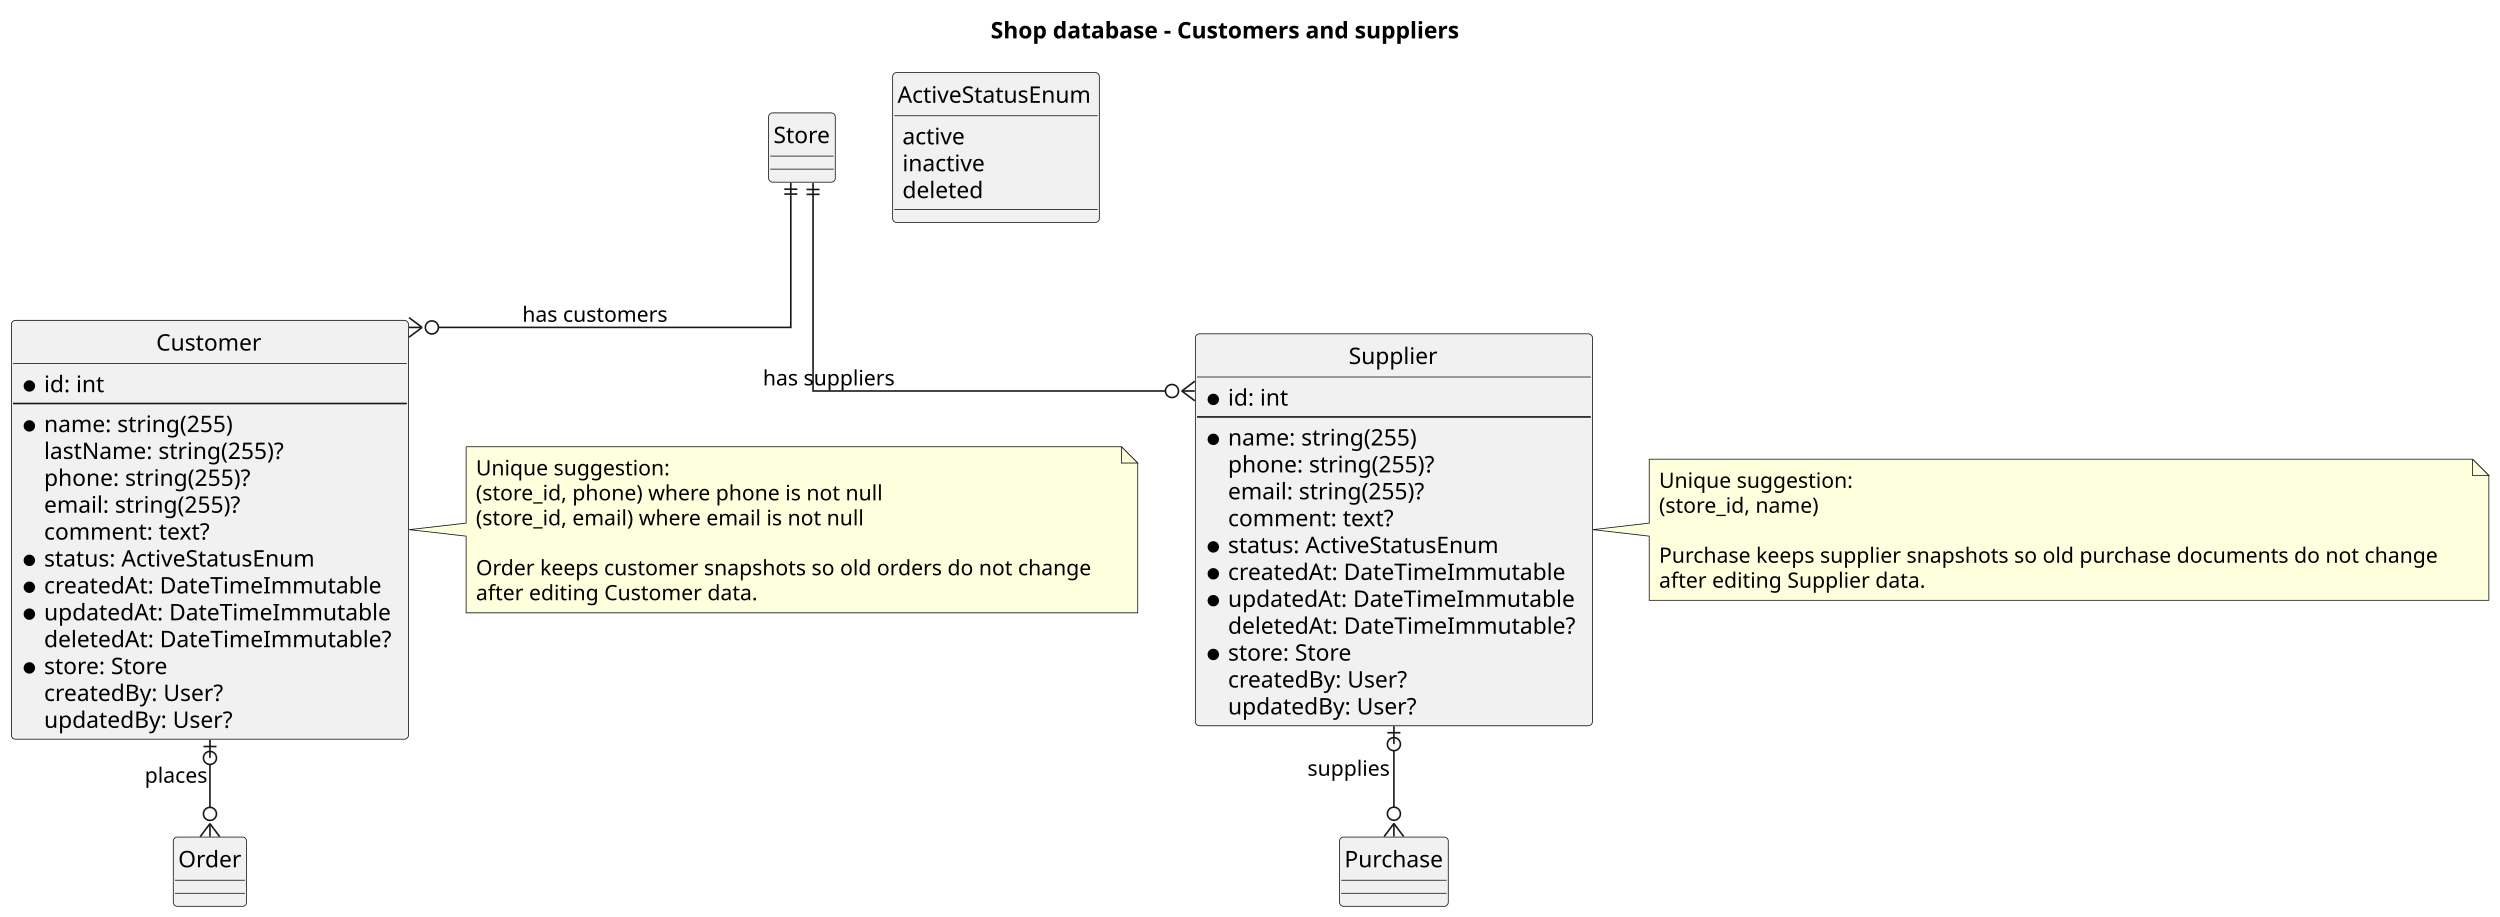
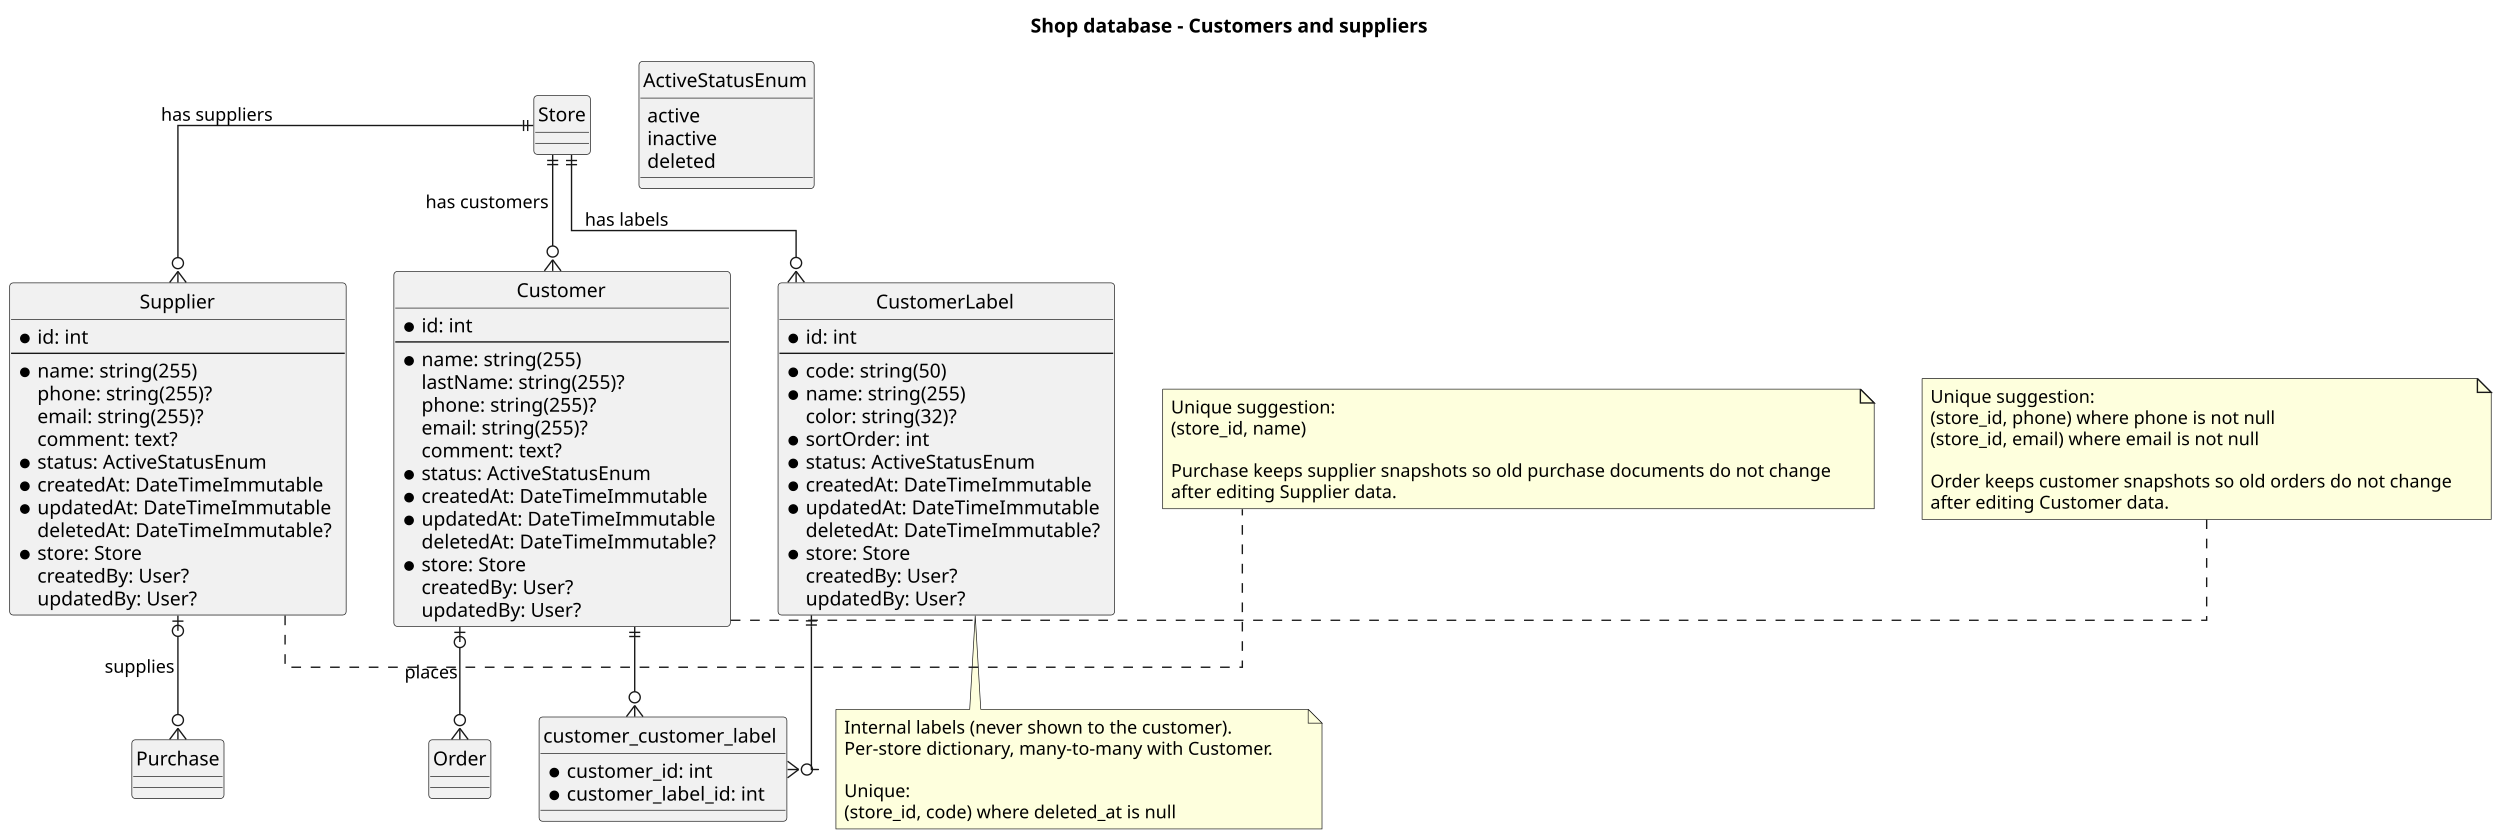
- <svg xmlns="http://www.w3.org/2000/svg" contentStyleType="text/css" data-diagram-type="CLASS" height="562px" preserveAspectRatio="none" style="width:1533px;height:562px;background:#FFFFFF;" version="1.1" viewBox="0 0 1533 562" width="1533px" zoomAndPan="magnify">
+ <svg xmlns="http://www.w3.org/2000/svg" contentStyleType="text/css" data-diagram-type="CLASS" height="606px" preserveAspectRatio="none" style="width:1809px;height:606px;background:#FFFFFF;" version="1.1" viewBox="0 0 1809 606" width="1809px" zoomAndPan="magnify">
  <defs />
  <g>
    <g class="title" data-source-line="2">
-       <text fill="#000000" font-family="sans-serif" font-size="14" font-weight="bold" lengthAdjust="spacing" textLength="304.172" x="607.496" y="23.535">Shop database - Customers and suppliers</text>
+       <text fill="#000000" font-family="sans-serif" font-size="14" font-weight="bold" lengthAdjust="spacing" textLength="304.172" x="745.739" y="23.535">Shop database - Customers and suppliers</text>
    </g>
    <g class="entity" data-qualified-name="ActiveStatusEnum" data-source-line="6" id="ent0002">
-       <rect fill="#F1F1F1" height="91.953" rx="2.5" ry="2.5" style="stroke:#181818;stroke-width:0.5;" width="126.764" x="547.36" y="44.488" />
-       <text fill="#000000" font-family="sans-serif" font-size="14" lengthAdjust="spacing" textLength="120.764" x="550.36" y="63.023">ActiveStatusEnum</text>
-       <line style="stroke:#181818;stroke-width:0.5;" x1="548.36" x2="673.124" y1="70.977" y2="70.977" />
-       <text fill="#000000" font-family="sans-serif" font-size="14" lengthAdjust="spacing" textLength="39.231" x="553.36" y="88.512">active</text>
-       <text fill="#000000" font-family="sans-serif" font-size="14" lengthAdjust="spacing" textLength="51.967" x="553.36" y="105">inactive</text>
-       <text fill="#000000" font-family="sans-serif" font-size="14" lengthAdjust="spacing" textLength="50.306" x="553.36" y="121.488">deleted</text>
-       <line style="stroke:#181818;stroke-width:0.5;" x1="548.36" x2="673.124" y1="128.441" y2="128.441" />
+       <rect fill="#F1F1F1" height="91.953" rx="2.5" ry="2.5" style="stroke:#181818;stroke-width:0.5;" width="126.764" x="462.36" y="44.488" />
+       <text fill="#000000" font-family="sans-serif" font-size="14" lengthAdjust="spacing" textLength="120.764" x="465.36" y="63.023">ActiveStatusEnum</text>
+       <line style="stroke:#181818;stroke-width:0.5;" x1="463.36" x2="588.124" y1="70.977" y2="70.977" />
+       <text fill="#000000" font-family="sans-serif" font-size="14" lengthAdjust="spacing" textLength="39.231" x="468.36" y="88.512">active</text>
+       <text fill="#000000" font-family="sans-serif" font-size="14" lengthAdjust="spacing" textLength="51.967" x="468.36" y="105">inactive</text>
+       <text fill="#000000" font-family="sans-serif" font-size="14" lengthAdjust="spacing" textLength="50.306" x="468.36" y="121.488">deleted</text>
+       <line style="stroke:#181818;stroke-width:0.5;" x1="463.36" x2="588.124" y1="128.441" y2="128.441" />
    </g>
    <g class="entity" data-qualified-name="Customer" data-source-line="12" id="ent0003">
-       <rect fill="#F1F1F1" height="256.836" rx="2.5" ry="2.5" style="stroke:#181818;stroke-width:0.5;" width="243.478" x="7" y="196.448" />
-       <text fill="#000000" font-family="sans-serif" font-size="14" lengthAdjust="spacing" textLength="65.946" x="95.766" y="214.983">Customer</text>
-       <line style="stroke:#181818;stroke-width:0.5;" x1="8" x2="249.478" y1="222.937" y2="222.937" />
-       <g data-visibility-modifier="IE_MANDATORY">
-         <ellipse cx="18" cy="236.681" fill="#000000" rx="3" ry="3" style="stroke:#000000;stroke-width:1;" />
-       </g>
-       <text fill="#000000" font-family="sans-serif" font-size="14" lengthAdjust="spacing" textLength="39.69" x="27" y="240.472">id: int</text>
-       <line style="stroke:#181818;stroke-width:1;" x1="8" x2="249.478" y1="247.425" y2="247.425" />
-       <g data-visibility-modifier="IE_MANDATORY">
-         <ellipse cx="18" cy="261.169" fill="#000000" rx="3" ry="3" style="stroke:#000000;stroke-width:1;" />
-       </g>
-       <text fill="#000000" font-family="sans-serif" font-size="14" lengthAdjust="spacing" textLength="121.379" x="27" y="264.96">name: string(255)</text>
-       <text fill="#000000" font-family="sans-serif" font-size="14" lengthAdjust="spacing" textLength="153.091" x="27" y="281.448">lastName: string(255)?</text>
-       <text fill="#000000" font-family="sans-serif" font-size="14" lengthAdjust="spacing" textLength="132.583" x="27" y="297.937">phone: string(255)?</text>
-       <text fill="#000000" font-family="sans-serif" font-size="14" lengthAdjust="spacing" textLength="126.69" x="27" y="314.425">email: string(255)?</text>
-       <text fill="#000000" font-family="sans-serif" font-size="14" lengthAdjust="spacing" textLength="105.26" x="27" y="330.913">comment: text?</text>
-       <g data-visibility-modifier="IE_MANDATORY">
-         <ellipse cx="18" cy="343.61" fill="#000000" rx="3" ry="3" style="stroke:#000000;stroke-width:1;" />
-       </g>
-       <text fill="#000000" font-family="sans-serif" font-size="14" lengthAdjust="spacing" textLength="170.789" x="27" y="347.401">status: ActiveStatusEnum</text>
-       <g data-visibility-modifier="IE_MANDATORY">
-         <ellipse cx="18" cy="360.099" fill="#000000" rx="3" ry="3" style="stroke:#000000;stroke-width:1;" />
-       </g>
-       <text fill="#000000" font-family="sans-serif" font-size="14" lengthAdjust="spacing" textLength="211.545" x="27" y="363.89">createdAt: DateTimeImmutable</text>
-       <g data-visibility-modifier="IE_MANDATORY">
-         <ellipse cx="18" cy="376.587" fill="#000000" rx="3" ry="3" style="stroke:#000000;stroke-width:1;" />
-       </g>
-       <text fill="#000000" font-family="sans-serif" font-size="14" lengthAdjust="spacing" textLength="217.157" x="27" y="380.378">updatedAt: DateTimeImmutable</text>
-       <text fill="#000000" font-family="sans-serif" font-size="14" lengthAdjust="spacing" textLength="217.478" x="27" y="396.866">deletedAt: DateTimeImmutable?</text>
-       <g data-visibility-modifier="IE_MANDATORY">
-         <ellipse cx="18" cy="409.563" fill="#000000" rx="3" ry="3" style="stroke:#000000;stroke-width:1;" />
-       </g>
-       <text fill="#000000" font-family="sans-serif" font-size="14" lengthAdjust="spacing" textLength="78.265" x="27" y="413.354">store: Store</text>
-       <text fill="#000000" font-family="sans-serif" font-size="14" lengthAdjust="spacing" textLength="110.776" x="27" y="429.843">createdBy: User?</text>
-       <text fill="#000000" font-family="sans-serif" font-size="14" lengthAdjust="spacing" textLength="116.389" x="27" y="446.331">updatedBy: User?</text>
+       <rect fill="#F1F1F1" height="256.836" rx="2.5" ry="2.5" style="stroke:#181818;stroke-width:0.5;" width="243.478" x="285" y="196.438" />
+       <text fill="#000000" font-family="sans-serif" font-size="14" lengthAdjust="spacing" textLength="65.946" x="373.766" y="214.973">Customer</text>
+       <line style="stroke:#181818;stroke-width:0.5;" x1="286" x2="527.479" y1="222.927" y2="222.927" />
+       <g data-visibility-modifier="IE_MANDATORY">
+         <ellipse cx="296" cy="236.671" fill="#000000" rx="3" ry="3" style="stroke:#000000;stroke-width:1;" />
+       </g>
+       <text fill="#000000" font-family="sans-serif" font-size="14" lengthAdjust="spacing" textLength="39.69" x="305" y="240.462">id: int</text>
+       <line style="stroke:#181818;stroke-width:1;" x1="286" x2="527.479" y1="247.415" y2="247.415" />
+       <g data-visibility-modifier="IE_MANDATORY">
+         <ellipse cx="296" cy="261.159" fill="#000000" rx="3" ry="3" style="stroke:#000000;stroke-width:1;" />
+       </g>
+       <text fill="#000000" font-family="sans-serif" font-size="14" lengthAdjust="spacing" textLength="121.379" x="305" y="264.95">name: string(255)</text>
+       <text fill="#000000" font-family="sans-serif" font-size="14" lengthAdjust="spacing" textLength="153.091" x="305" y="281.438">lastName: string(255)?</text>
+       <text fill="#000000" font-family="sans-serif" font-size="14" lengthAdjust="spacing" textLength="132.583" x="305" y="297.927">phone: string(255)?</text>
+       <text fill="#000000" font-family="sans-serif" font-size="14" lengthAdjust="spacing" textLength="126.69" x="305" y="314.415">email: string(255)?</text>
+       <text fill="#000000" font-family="sans-serif" font-size="14" lengthAdjust="spacing" textLength="105.26" x="305" y="330.903">comment: text?</text>
+       <g data-visibility-modifier="IE_MANDATORY">
+         <ellipse cx="296" cy="343.6" fill="#000000" rx="3" ry="3" style="stroke:#000000;stroke-width:1;" />
+       </g>
+       <text fill="#000000" font-family="sans-serif" font-size="14" lengthAdjust="spacing" textLength="170.789" x="305" y="347.391">status: ActiveStatusEnum</text>
+       <g data-visibility-modifier="IE_MANDATORY">
+         <ellipse cx="296" cy="360.089" fill="#000000" rx="3" ry="3" style="stroke:#000000;stroke-width:1;" />
+       </g>
+       <text fill="#000000" font-family="sans-serif" font-size="14" lengthAdjust="spacing" textLength="211.545" x="305" y="363.88">createdAt: DateTimeImmutable</text>
+       <g data-visibility-modifier="IE_MANDATORY">
+         <ellipse cx="296" cy="376.577" fill="#000000" rx="3" ry="3" style="stroke:#000000;stroke-width:1;" />
+       </g>
+       <text fill="#000000" font-family="sans-serif" font-size="14" lengthAdjust="spacing" textLength="217.157" x="305" y="380.368">updatedAt: DateTimeImmutable</text>
+       <text fill="#000000" font-family="sans-serif" font-size="14" lengthAdjust="spacing" textLength="217.478" x="305" y="396.856">deletedAt: DateTimeImmutable?</text>
+       <g data-visibility-modifier="IE_MANDATORY">
+         <ellipse cx="296" cy="409.553" fill="#000000" rx="3" ry="3" style="stroke:#000000;stroke-width:1;" />
+       </g>
+       <text fill="#000000" font-family="sans-serif" font-size="14" lengthAdjust="spacing" textLength="78.265" x="305" y="413.344">store: Store</text>
+       <text fill="#000000" font-family="sans-serif" font-size="14" lengthAdjust="spacing" textLength="110.776" x="305" y="429.833">createdBy: User?</text>
+       <text fill="#000000" font-family="sans-serif" font-size="14" lengthAdjust="spacing" textLength="116.389" x="305" y="446.321">updatedBy: User?</text>
    </g>
    <g class="entity" data-qualified-name="Supplier" data-source-line="29" id="ent0004">
-       <rect fill="#F1F1F1" height="240.348" rx="2.5" ry="2.5" style="stroke:#181818;stroke-width:0.5;" width="243.478" x="733" y="204.688" />
-       <text fill="#000000" font-family="sans-serif" font-size="14" lengthAdjust="spacing" textLength="55.474" x="827.002" y="223.223">Supplier</text>
-       <line style="stroke:#181818;stroke-width:0.5;" x1="734" x2="975.479" y1="231.177" y2="231.177" />
-       <g data-visibility-modifier="IE_MANDATORY">
-         <ellipse cx="744" cy="244.921" fill="#000000" rx="3" ry="3" style="stroke:#000000;stroke-width:1;" />
-       </g>
-       <text fill="#000000" font-family="sans-serif" font-size="14" lengthAdjust="spacing" textLength="39.69" x="753" y="248.712">id: int</text>
-       <line style="stroke:#181818;stroke-width:1;" x1="734" x2="975.479" y1="255.665" y2="255.665" />
-       <g data-visibility-modifier="IE_MANDATORY">
-         <ellipse cx="744" cy="269.409" fill="#000000" rx="3" ry="3" style="stroke:#000000;stroke-width:1;" />
-       </g>
-       <text fill="#000000" font-family="sans-serif" font-size="14" lengthAdjust="spacing" textLength="121.379" x="753" y="273.2">name: string(255)</text>
-       <text fill="#000000" font-family="sans-serif" font-size="14" lengthAdjust="spacing" textLength="132.583" x="753" y="289.688">phone: string(255)?</text>
-       <text fill="#000000" font-family="sans-serif" font-size="14" lengthAdjust="spacing" textLength="126.69" x="753" y="306.177">email: string(255)?</text>
-       <text fill="#000000" font-family="sans-serif" font-size="14" lengthAdjust="spacing" textLength="105.26" x="753" y="322.665">comment: text?</text>
-       <g data-visibility-modifier="IE_MANDATORY">
-         <ellipse cx="744" cy="335.362" fill="#000000" rx="3" ry="3" style="stroke:#000000;stroke-width:1;" />
-       </g>
-       <text fill="#000000" font-family="sans-serif" font-size="14" lengthAdjust="spacing" textLength="170.789" x="753" y="339.153">status: ActiveStatusEnum</text>
-       <g data-visibility-modifier="IE_MANDATORY">
-         <ellipse cx="744" cy="351.85" fill="#000000" rx="3" ry="3" style="stroke:#000000;stroke-width:1;" />
-       </g>
-       <text fill="#000000" font-family="sans-serif" font-size="14" lengthAdjust="spacing" textLength="211.545" x="753" y="355.641">createdAt: DateTimeImmutable</text>
-       <g data-visibility-modifier="IE_MANDATORY">
-         <ellipse cx="744" cy="368.339" fill="#000000" rx="3" ry="3" style="stroke:#000000;stroke-width:1;" />
-       </g>
-       <text fill="#000000" font-family="sans-serif" font-size="14" lengthAdjust="spacing" textLength="217.157" x="753" y="372.13">updatedAt: DateTimeImmutable</text>
-       <text fill="#000000" font-family="sans-serif" font-size="14" lengthAdjust="spacing" textLength="217.478" x="753" y="388.618">deletedAt: DateTimeImmutable?</text>
-       <g data-visibility-modifier="IE_MANDATORY">
-         <ellipse cx="744" cy="401.315" fill="#000000" rx="3" ry="3" style="stroke:#000000;stroke-width:1;" />
-       </g>
-       <text fill="#000000" font-family="sans-serif" font-size="14" lengthAdjust="spacing" textLength="78.265" x="753" y="405.106">store: Store</text>
-       <text fill="#000000" font-family="sans-serif" font-size="14" lengthAdjust="spacing" textLength="110.776" x="753" y="421.594">createdBy: User?</text>
-       <text fill="#000000" font-family="sans-serif" font-size="14" lengthAdjust="spacing" textLength="116.389" x="753" y="438.083">updatedBy: User?</text>
-     </g>
-     <g class="entity" data-qualified-name="Store" data-source-line="46" id="ent0005">
-       <rect fill="#F1F1F1" height="42.488" rx="2.5" ry="2.5" style="stroke:#181818;stroke-width:0.5;" width="40.904" x="471.29" y="69.228" />
-       <text fill="#000000" font-family="sans-serif" font-size="14" lengthAdjust="spacing" textLength="34.904" x="474.29" y="87.763">Store</text>
-       <line style="stroke:#181818;stroke-width:0.5;" x1="472.29" x2="511.194" y1="95.717" y2="95.717" />
-       <line style="stroke:#181818;stroke-width:0.5;" x1="472.29" x2="511.194" y1="103.717" y2="103.717" />
-     </g>
-     <g class="entity" data-qualified-name="Order" data-source-line="48" id="ent0008">
-       <rect fill="#F1F1F1" height="42.488" rx="2.5" ry="2.5" style="stroke:#181818;stroke-width:0.5;" width="44.944" x="106.27" y="513.278" />
-       <text fill="#000000" font-family="sans-serif" font-size="14" lengthAdjust="spacing" textLength="38.944" x="109.27" y="531.813">Order</text>
-       <line style="stroke:#181818;stroke-width:0.5;" x1="107.27" x2="150.214" y1="539.767" y2="539.767" />
-       <line style="stroke:#181818;stroke-width:0.5;" x1="107.27" x2="150.214" y1="547.767" y2="547.767" />
-     </g>
-     <g class="entity" data-qualified-name="Purchase" data-source-line="49" id="ent0010">
-       <rect fill="#F1F1F1" height="42.488" rx="2.5" ry="2.5" style="stroke:#181818;stroke-width:0.5;" width="66.683" x="821.4" y="513.278" />
-       <text fill="#000000" font-family="sans-serif" font-size="14" lengthAdjust="spacing" textLength="60.683" x="824.4" y="531.813">Purchase</text>
-       <line style="stroke:#181818;stroke-width:0.5;" x1="822.4" x2="887.083" y1="539.767" y2="539.767" />
-       <line style="stroke:#181818;stroke-width:0.5;" x1="822.4" x2="887.083" y1="547.767" y2="547.767" />
-     </g>
-     <g class="entity" data-qualified-name="GMN12" data-source-line="52" id="ent0013">
-       <path d="M285.83,273.928 L285.83,320.768 L250.88,324.768 L285.83,328.768 L285.83,375.792 A0,0 0 0 0 285.83,375.792 L697.649,375.792 A0,0 0 0 0 697.649,375.792 L697.649,283.928 L687.649,273.928 L285.83,273.928 A0,0 0 0 0 285.83,273.928" fill="#FEFFDD" style="stroke:#181818;stroke-width:0.5;" />
-       <path d="M687.649,273.928 L687.649,283.928 L697.649,283.928 L687.649,273.928" fill="#FEFFDD" style="stroke:#181818;stroke-width:0.5;" />
-       <text fill="#000000" font-family="sans-serif" font-size="13" lengthAdjust="spacing" textLength="122.002" x="291.83" y="291.497">Unique suggestion:</text>
-       <text fill="#000000" font-family="sans-serif" font-size="13" lengthAdjust="spacing" textLength="259.657" x="291.83" y="306.807">(store_id, phone) where phone is not null</text>
-       <text fill="#000000" font-family="sans-serif" font-size="13" lengthAdjust="spacing" textLength="248.714" x="291.83" y="322.118">(store_id, email) where email is not null</text>
-       <text fill="#000000" font-family="sans-serif" font-size="13" lengthAdjust="spacing" textLength="4.113" x="291.83" y="337.428"> </text>
-       <text fill="#000000" font-family="sans-serif" font-size="13" lengthAdjust="spacing" textLength="390.819" x="291.83" y="352.739">Order keeps customer snapshots so old orders do not change</text>
-       <text fill="#000000" font-family="sans-serif" font-size="13" lengthAdjust="spacing" textLength="178.452" x="291.83" y="368.049">after editing Customer data.</text>
-     </g>
-     <g class="entity" data-qualified-name="GMN15" data-source-line="61" id="ent0016">
-       <path d="M1011.31,281.588 L1011.31,320.768 L976.71,324.768 L1011.31,328.768 L1011.31,368.141 A0,0 0 0 0 1011.31,368.141 L1526.164,368.141 A0,0 0 0 0 1526.164,368.141 L1526.164,291.588 L1516.164,281.588 L1011.31,281.588 A0,0 0 0 0 1011.31,281.588" fill="#FEFFDD" style="stroke:#181818;stroke-width:0.5;" />
-       <path d="M1516.164,281.588 L1516.164,291.588 L1526.164,291.588 L1516.164,281.588" fill="#FEFFDD" style="stroke:#181818;stroke-width:0.5;" />
-       <text fill="#000000" font-family="sans-serif" font-size="13" lengthAdjust="spacing" textLength="122.002" x="1017.31" y="299.157">Unique suggestion:</text>
-       <text fill="#000000" font-family="sans-serif" font-size="13" lengthAdjust="spacing" textLength="101.785" x="1017.31" y="314.467">(store_id, name)</text>
-       <text fill="#000000" font-family="sans-serif" font-size="13" lengthAdjust="spacing" textLength="4.113" x="1017.31" y="329.778"> </text>
-       <text fill="#000000" font-family="sans-serif" font-size="13" lengthAdjust="spacing" textLength="493.854" x="1017.31" y="345.088">Purchase keeps supplier snapshots so old purchase documents do not change</text>
-       <text fill="#000000" font-family="sans-serif" font-size="13" lengthAdjust="spacing" textLength="168.727" x="1017.31" y="360.399">after editing Supplier data.</text>
-     </g>
-     <g class="link" data-entity-1="ent0005" data-entity-2="ent0003" data-link-type="crowfoot" data-source-line="46" id="lnk6">
-       <path codeLine="46" d="M484.92,119.998 C484.92,152.098 484.92,200.768 484.92,200.768 C484.92,200.768 371.93,200.768 268.82,200.768" fill="none" id="Store-Customer" style="stroke:#181818;stroke-width:1;" />
-       <line style="stroke:#181818;stroke-width:1;" x1="480.92" x2="488.92" y1="115.998" y2="115.998" />
-       <line style="stroke:#181818;stroke-width:1;" x1="480.92" x2="488.92" y1="118.998" y2="118.998" />
-       <line style="stroke:#181818;stroke-width:1;" x1="484.92" x2="484.92" y1="119.998" y2="111.998" />
-       <line style="stroke:#181818;stroke-width:1;" x1="258.82" x2="250.82" y1="200.768" y2="206.768" />
-       <line style="stroke:#181818;stroke-width:1;" x1="258.82" x2="250.82" y1="200.768" y2="194.768" />
-       <line style="stroke:#181818;stroke-width:1;" x1="258.82" x2="250.82" y1="200.768" y2="200.768" />
-       <ellipse cx="264.82" cy="200.768" fill="none" rx="4" ry="4" style="stroke:#181818;stroke-width:1;" />
-       <text fill="#000000" font-family="sans-serif" font-size="13" lengthAdjust="spacing" textLength="91.514" x="320.26" y="197.337">has customers</text>
-     </g>
-     <g class="link" data-entity-1="ent0005" data-entity-2="ent0004" data-link-type="crowfoot" data-source-line="47" id="lnk7">
-       <path codeLine="47" d="M498.56,120.178 C498.56,161.588 498.56,239.768 498.56,239.768 C498.56,239.768 611.55,239.768 714.66,239.768" fill="none" id="Store-Supplier" style="stroke:#181818;stroke-width:1;" />
-       <line style="stroke:#181818;stroke-width:1;" x1="494.56" x2="502.56" y1="116.178" y2="116.178" />
-       <line style="stroke:#181818;stroke-width:1;" x1="494.56" x2="502.56" y1="119.178" y2="119.178" />
-       <line style="stroke:#181818;stroke-width:1;" x1="498.56" x2="498.56" y1="120.178" y2="112.178" />
-       <line style="stroke:#181818;stroke-width:1;" x1="724.66" x2="732.66" y1="239.768" y2="233.768" />
-       <line style="stroke:#181818;stroke-width:1;" x1="724.66" x2="732.66" y1="239.768" y2="245.768" />
-       <line style="stroke:#181818;stroke-width:1;" x1="724.66" x2="732.66" y1="239.768" y2="239.768" />
-       <ellipse cx="718.66" cy="239.768" fill="none" rx="4" ry="4" style="stroke:#181818;stroke-width:1;" />
-       <text fill="#000000" font-family="sans-serif" font-size="13" lengthAdjust="spacing" textLength="83.751" x="467.81" y="236.337">has suppliers</text>
-     </g>
-     <g class="link" data-entity-1="ent0003" data-entity-2="ent0008" data-link-type="crowfoot" data-source-line="48" id="lnk9">
-       <path codeLine="48" d="M128.74,468.758 C128.74,491.748 128.74,480.108 128.74,495.078" fill="none" id="Customer-Order" style="stroke:#181818;stroke-width:1;" />
-       <line style="stroke:#181818;stroke-width:1;" x1="128.74" x2="128.74" y1="464.758" y2="453.758" />
-       <ellipse cx="128.74" cy="464.758" fill="none" rx="4" ry="4" style="stroke:#181818;stroke-width:1;" />
-       <line style="stroke:#181818;stroke-width:1;" x1="124.74" x2="132.74" y1="457.758" y2="457.758" />
-       <line style="stroke:#181818;stroke-width:1;" x1="128.74" x2="134.74" y1="505.078" y2="513.078" />
-       <line style="stroke:#181818;stroke-width:1;" x1="128.74" x2="122.74" y1="505.078" y2="513.078" />
-       <line style="stroke:#181818;stroke-width:1;" x1="128.74" x2="128.74" y1="505.078" y2="513.078" />
-       <ellipse cx="128.74" cy="499.078" fill="none" rx="4" ry="4" style="stroke:#181818;stroke-width:1;" />
-       <text fill="#000000" font-family="sans-serif" font-size="13" lengthAdjust="spacing" textLength="39.648" x="88.74" y="479.987">places</text>
-     </g>
-     <g class="link" data-entity-1="ent0004" data-entity-2="ent0010" data-link-type="crowfoot" data-source-line="49" id="lnk11">
-       <path codeLine="49" d="M854.74,460.308 C854.74,486.408 854.74,478.188 854.74,494.978" fill="none" id="Supplier-Purchase" style="stroke:#181818;stroke-width:1;" />
-       <line style="stroke:#181818;stroke-width:1;" x1="854.74" x2="854.74" y1="456.308" y2="445.308" />
-       <ellipse cx="854.74" cy="456.308" fill="none" rx="4" ry="4" style="stroke:#181818;stroke-width:1;" />
-       <line style="stroke:#181818;stroke-width:1;" x1="850.74" x2="858.74" y1="449.308" y2="449.308" />
-       <line style="stroke:#181818;stroke-width:1;" x1="854.74" x2="860.74" y1="504.978" y2="512.978" />
-       <line style="stroke:#181818;stroke-width:1;" x1="854.74" x2="848.74" y1="504.978" y2="512.978" />
-       <line style="stroke:#181818;stroke-width:1;" x1="854.74" x2="854.74" y1="504.978" y2="512.978" />
-       <ellipse cx="854.74" cy="498.978" fill="none" rx="4" ry="4" style="stroke:#181818;stroke-width:1;" />
-       <text fill="#000000" font-family="sans-serif" font-size="13" lengthAdjust="spacing" textLength="52.444" x="801.74" y="475.707">supplies</text>
+       <rect fill="#F1F1F1" height="240.348" rx="2.5" ry="2.5" style="stroke:#181818;stroke-width:0.5;" width="243.478" x="7" y="204.688" />
+       <text fill="#000000" font-family="sans-serif" font-size="14" lengthAdjust="spacing" textLength="55.474" x="101.002" y="223.223">Supplier</text>
+       <line style="stroke:#181818;stroke-width:0.5;" x1="8" x2="249.478" y1="231.177" y2="231.177" />
+       <g data-visibility-modifier="IE_MANDATORY">
+         <ellipse cx="18" cy="244.921" fill="#000000" rx="3" ry="3" style="stroke:#000000;stroke-width:1;" />
+       </g>
+       <text fill="#000000" font-family="sans-serif" font-size="14" lengthAdjust="spacing" textLength="39.69" x="27" y="248.712">id: int</text>
+       <line style="stroke:#181818;stroke-width:1;" x1="8" x2="249.478" y1="255.665" y2="255.665" />
+       <g data-visibility-modifier="IE_MANDATORY">
+         <ellipse cx="18" cy="269.409" fill="#000000" rx="3" ry="3" style="stroke:#000000;stroke-width:1;" />
+       </g>
+       <text fill="#000000" font-family="sans-serif" font-size="14" lengthAdjust="spacing" textLength="121.379" x="27" y="273.2">name: string(255)</text>
+       <text fill="#000000" font-family="sans-serif" font-size="14" lengthAdjust="spacing" textLength="132.583" x="27" y="289.688">phone: string(255)?</text>
+       <text fill="#000000" font-family="sans-serif" font-size="14" lengthAdjust="spacing" textLength="126.69" x="27" y="306.177">email: string(255)?</text>
+       <text fill="#000000" font-family="sans-serif" font-size="14" lengthAdjust="spacing" textLength="105.26" x="27" y="322.665">comment: text?</text>
+       <g data-visibility-modifier="IE_MANDATORY">
+         <ellipse cx="18" cy="335.362" fill="#000000" rx="3" ry="3" style="stroke:#000000;stroke-width:1;" />
+       </g>
+       <text fill="#000000" font-family="sans-serif" font-size="14" lengthAdjust="spacing" textLength="170.789" x="27" y="339.153">status: ActiveStatusEnum</text>
+       <g data-visibility-modifier="IE_MANDATORY">
+         <ellipse cx="18" cy="351.85" fill="#000000" rx="3" ry="3" style="stroke:#000000;stroke-width:1;" />
+       </g>
+       <text fill="#000000" font-family="sans-serif" font-size="14" lengthAdjust="spacing" textLength="211.545" x="27" y="355.641">createdAt: DateTimeImmutable</text>
+       <g data-visibility-modifier="IE_MANDATORY">
+         <ellipse cx="18" cy="368.339" fill="#000000" rx="3" ry="3" style="stroke:#000000;stroke-width:1;" />
+       </g>
+       <text fill="#000000" font-family="sans-serif" font-size="14" lengthAdjust="spacing" textLength="217.157" x="27" y="372.13">updatedAt: DateTimeImmutable</text>
+       <text fill="#000000" font-family="sans-serif" font-size="14" lengthAdjust="spacing" textLength="217.478" x="27" y="388.618">deletedAt: DateTimeImmutable?</text>
+       <g data-visibility-modifier="IE_MANDATORY">
+         <ellipse cx="18" cy="401.315" fill="#000000" rx="3" ry="3" style="stroke:#000000;stroke-width:1;" />
+       </g>
+       <text fill="#000000" font-family="sans-serif" font-size="14" lengthAdjust="spacing" textLength="78.265" x="27" y="405.106">store: Store</text>
+       <text fill="#000000" font-family="sans-serif" font-size="14" lengthAdjust="spacing" textLength="110.776" x="27" y="421.594">createdBy: User?</text>
+       <text fill="#000000" font-family="sans-serif" font-size="14" lengthAdjust="spacing" textLength="116.389" x="27" y="438.083">updatedBy: User?</text>
+     </g>
+     <g class="entity" data-qualified-name="CustomerLabel" data-source-line="45" id="ent0005">
+       <rect fill="#F1F1F1" height="240.348" rx="2.5" ry="2.5" style="stroke:#181818;stroke-width:0.5;" width="243.478" x="563" y="204.688" />
+       <text fill="#000000" font-family="sans-serif" font-size="14" lengthAdjust="spacing" textLength="101.801" x="633.839" y="223.223">CustomerLabel</text>
+       <line style="stroke:#181818;stroke-width:0.5;" x1="564" x2="805.479" y1="231.177" y2="231.177" />
+       <g data-visibility-modifier="IE_MANDATORY">
+         <ellipse cx="574" cy="244.921" fill="#000000" rx="3" ry="3" style="stroke:#000000;stroke-width:1;" />
+       </g>
+       <text fill="#000000" font-family="sans-serif" font-size="14" lengthAdjust="spacing" textLength="39.69" x="583" y="248.712">id: int</text>
+       <line style="stroke:#181818;stroke-width:1;" x1="564" x2="805.479" y1="255.665" y2="255.665" />
+       <g data-visibility-modifier="IE_MANDATORY">
+         <ellipse cx="574" cy="269.409" fill="#000000" rx="3" ry="3" style="stroke:#000000;stroke-width:1;" />
+       </g>
+       <text fill="#000000" font-family="sans-serif" font-size="14" lengthAdjust="spacing" textLength="107.618" x="583" y="273.2">code: string(50)</text>
+       <g data-visibility-modifier="IE_MANDATORY">
+         <ellipse cx="574" cy="285.897" fill="#000000" rx="3" ry="3" style="stroke:#000000;stroke-width:1;" />
+       </g>
+       <text fill="#000000" font-family="sans-serif" font-size="14" lengthAdjust="spacing" textLength="121.379" x="583" y="289.688">name: string(255)</text>
+       <text fill="#000000" font-family="sans-serif" font-size="14" lengthAdjust="spacing" textLength="115.288" x="583" y="306.177">color: string(32)?</text>
+       <g data-visibility-modifier="IE_MANDATORY">
+         <ellipse cx="574" cy="318.874" fill="#000000" rx="3" ry="3" style="stroke:#000000;stroke-width:1;" />
+       </g>
+       <text fill="#000000" font-family="sans-serif" font-size="14" lengthAdjust="spacing" textLength="92.477" x="583" y="322.665">sortOrder: int</text>
+       <g data-visibility-modifier="IE_MANDATORY">
+         <ellipse cx="574" cy="335.362" fill="#000000" rx="3" ry="3" style="stroke:#000000;stroke-width:1;" />
+       </g>
+       <text fill="#000000" font-family="sans-serif" font-size="14" lengthAdjust="spacing" textLength="170.789" x="583" y="339.153">status: ActiveStatusEnum</text>
+       <g data-visibility-modifier="IE_MANDATORY">
+         <ellipse cx="574" cy="351.85" fill="#000000" rx="3" ry="3" style="stroke:#000000;stroke-width:1;" />
+       </g>
+       <text fill="#000000" font-family="sans-serif" font-size="14" lengthAdjust="spacing" textLength="211.545" x="583" y="355.641">createdAt: DateTimeImmutable</text>
+       <g data-visibility-modifier="IE_MANDATORY">
+         <ellipse cx="574" cy="368.339" fill="#000000" rx="3" ry="3" style="stroke:#000000;stroke-width:1;" />
+       </g>
+       <text fill="#000000" font-family="sans-serif" font-size="14" lengthAdjust="spacing" textLength="217.157" x="583" y="372.13">updatedAt: DateTimeImmutable</text>
+       <text fill="#000000" font-family="sans-serif" font-size="14" lengthAdjust="spacing" textLength="217.478" x="583" y="388.618">deletedAt: DateTimeImmutable?</text>
+       <g data-visibility-modifier="IE_MANDATORY">
+         <ellipse cx="574" cy="401.315" fill="#000000" rx="3" ry="3" style="stroke:#000000;stroke-width:1;" />
+       </g>
+       <text fill="#000000" font-family="sans-serif" font-size="14" lengthAdjust="spacing" textLength="78.265" x="583" y="405.106">store: Store</text>
+       <text fill="#000000" font-family="sans-serif" font-size="14" lengthAdjust="spacing" textLength="110.776" x="583" y="421.594">createdBy: User?</text>
+       <text fill="#000000" font-family="sans-serif" font-size="14" lengthAdjust="spacing" textLength="116.389" x="583" y="438.083">updatedBy: User?</text>
+     </g>
+     <g class="entity" data-qualified-name="customer_customer_label" data-source-line="61" id="ent0006">
+       <rect fill="#F1F1F1" height="75.465" rx="2.5" ry="2.5" style="stroke:#181818;stroke-width:0.5;" width="179.298" x="390.09" y="518.818" />
+       <text fill="#000000" font-family="sans-serif" font-size="14" lengthAdjust="spacing" textLength="173.298" x="393.09" y="537.353">customer_customer_label</text>
+       <line style="stroke:#181818;stroke-width:0.5;" x1="391.09" x2="568.388" y1="545.307" y2="545.307" />
+       <g data-visibility-modifier="IE_MANDATORY">
+         <ellipse cx="401.09" cy="559.051" fill="#000000" rx="3" ry="3" style="stroke:#000000;stroke-width:1;" />
+       </g>
+       <text fill="#000000" font-family="sans-serif" font-size="14" lengthAdjust="spacing" textLength="110.12" x="410.09" y="562.842">customer_id: int</text>
+       <g data-visibility-modifier="IE_MANDATORY">
+         <ellipse cx="401.09" cy="575.539" fill="#000000" rx="3" ry="3" style="stroke:#000000;stroke-width:1;" />
+       </g>
+       <text fill="#000000" font-family="sans-serif" font-size="14" lengthAdjust="spacing" textLength="149.557" x="410.09" y="579.33">customer_label_id: int</text>
+       <line style="stroke:#181818;stroke-width:0.5;" x1="391.09" x2="568.388" y1="586.283" y2="586.283" />
+     </g>
+     <g class="entity" data-qualified-name="Store" data-source-line="67" id="ent0007">
+       <rect fill="#F1F1F1" height="42.488" rx="2.5" ry="2.5" style="stroke:#181818;stroke-width:0.5;" width="40.904" x="386.29" y="69.218" />
+       <text fill="#000000" font-family="sans-serif" font-size="14" lengthAdjust="spacing" textLength="34.904" x="389.29" y="87.753">Store</text>
+       <line style="stroke:#181818;stroke-width:0.5;" x1="387.29" x2="426.194" y1="95.707" y2="95.707" />
+       <line style="stroke:#181818;stroke-width:0.5;" x1="387.29" x2="426.194" y1="103.707" y2="103.707" />
+     </g>
+     <g class="entity" data-qualified-name="Order" data-source-line="72" id="ent0013">
+       <rect fill="#F1F1F1" height="42.488" rx="2.5" ry="2.5" style="stroke:#181818;stroke-width:0.5;" width="44.944" x="310.27" y="535.308" />
+       <text fill="#000000" font-family="sans-serif" font-size="14" lengthAdjust="spacing" textLength="38.944" x="313.27" y="553.843">Order</text>
+       <line style="stroke:#181818;stroke-width:0.5;" x1="311.27" x2="354.214" y1="561.797" y2="561.797" />
+       <line style="stroke:#181818;stroke-width:0.5;" x1="311.27" x2="354.214" y1="569.797" y2="569.797" />
+     </g>
+     <g class="entity" data-qualified-name="Purchase" data-source-line="73" id="ent0015">
+       <rect fill="#F1F1F1" height="42.488" rx="2.5" ry="2.5" style="stroke:#181818;stroke-width:0.5;" width="66.683" x="95.4" y="535.308" />
+       <text fill="#000000" font-family="sans-serif" font-size="14" lengthAdjust="spacing" textLength="60.683" x="98.4" y="553.843">Purchase</text>
+       <line style="stroke:#181818;stroke-width:0.5;" x1="96.4" x2="161.083" y1="561.797" y2="561.797" />
+       <line style="stroke:#181818;stroke-width:0.5;" x1="96.4" x2="161.083" y1="569.797" y2="569.797" />
+     </g>
+     <g class="entity" data-qualified-name="GMN17" data-source-line="76" id="ent0018">
+       <path d="M1390.83,273.928 L1390.83,375.792 L1802.649,375.792 L1802.649,283.928 L1792.649,273.928 L1390.83,273.928" fill="#FEFFDD" style="stroke:#181818;stroke-width:0.5;" />
+       <path d="M1792.649,273.928 L1792.649,283.928 L1802.649,283.928 L1792.649,273.928" fill="#FEFFDD" style="stroke:#181818;stroke-width:1;" />
+       <text fill="#000000" font-family="sans-serif" font-size="13" lengthAdjust="spacing" textLength="122.002" x="1396.83" y="291.497">Unique suggestion:</text>
+       <text fill="#000000" font-family="sans-serif" font-size="13" lengthAdjust="spacing" textLength="259.657" x="1396.83" y="306.807">(store_id, phone) where phone is not null</text>
+       <text fill="#000000" font-family="sans-serif" font-size="13" lengthAdjust="spacing" textLength="248.714" x="1396.83" y="322.118">(store_id, email) where email is not null</text>
+       <text fill="#000000" font-family="sans-serif" font-size="13" lengthAdjust="spacing" textLength="4.113" x="1396.83" y="337.428"> </text>
+       <text fill="#000000" font-family="sans-serif" font-size="13" lengthAdjust="spacing" textLength="390.819" x="1396.83" y="352.739">Order keeps customer snapshots so old orders do not change</text>
+       <text fill="#000000" font-family="sans-serif" font-size="13" lengthAdjust="spacing" textLength="178.452" x="1396.83" y="368.049">after editing Customer data.</text>
+     </g>
+     <g class="entity" data-qualified-name="GMN20" data-source-line="85" id="ent0021">
+       <path d="M841.31,281.578 L841.31,368.131 L1356.164,368.131 L1356.164,291.578 L1346.164,281.578 L841.31,281.578" fill="#FEFFDD" style="stroke:#181818;stroke-width:0.5;" />
+       <path d="M1346.164,281.578 L1346.164,291.578 L1356.164,291.578 L1346.164,281.578" fill="#FEFFDD" style="stroke:#181818;stroke-width:1;" />
+       <text fill="#000000" font-family="sans-serif" font-size="13" lengthAdjust="spacing" textLength="122.002" x="847.31" y="299.147">Unique suggestion:</text>
+       <text fill="#000000" font-family="sans-serif" font-size="13" lengthAdjust="spacing" textLength="101.785" x="847.31" y="314.457">(store_id, name)</text>
+       <text fill="#000000" font-family="sans-serif" font-size="13" lengthAdjust="spacing" textLength="4.113" x="847.31" y="329.768"> </text>
+       <text fill="#000000" font-family="sans-serif" font-size="13" lengthAdjust="spacing" textLength="493.854" x="847.31" y="345.078">Purchase keeps supplier snapshots so old purchase documents do not change</text>
+       <text fill="#000000" font-family="sans-serif" font-size="13" lengthAdjust="spacing" textLength="168.727" x="847.31" y="360.389">after editing Supplier data.</text>
+     </g>
+     <g class="entity" data-qualified-name="GMN23" data-source-line="93" id="ent0024">
+       <path d="M604.87,513.278 L604.87,599.831 A0,0 0 0 0 604.87,599.831 L956.602,599.831 A0,0 0 0 0 956.602,599.831 L956.602,523.278 L946.602,513.278 L709.68,513.278 L705.68,445.458 L701.68,513.278 L604.87,513.278 A0,0 0 0 0 604.87,513.278" fill="#FEFFDD" style="stroke:#181818;stroke-width:0.5;" />
+       <path d="M946.602,513.278 L946.602,523.278 L956.602,523.278 L946.602,513.278" fill="#FEFFDD" style="stroke:#181818;stroke-width:0.5;" />
+       <text fill="#000000" font-family="sans-serif" font-size="13" lengthAdjust="spacing" textLength="289.523" x="610.87" y="530.847">Internal labels (never shown to the customer).</text>
+       <text fill="#000000" font-family="sans-serif" font-size="13" lengthAdjust="spacing" textLength="330.732" x="610.87" y="546.157">Per-store dictionary, many-to-many with Customer.</text>
+       <text fill="#000000" font-family="sans-serif" font-size="13" lengthAdjust="spacing" textLength="4.113" x="610.87" y="561.468"> </text>
+       <text fill="#000000" font-family="sans-serif" font-size="13" lengthAdjust="spacing" textLength="48.439" x="610.87" y="576.778">Unique:</text>
+       <text fill="#000000" font-family="sans-serif" font-size="13" lengthAdjust="spacing" textLength="250.859" x="610.87" y="592.089">(store_id, code) where deleted_at is null</text>
+     </g>
+     <g class="link" data-entity-1="ent0007" data-entity-2="ent0003" data-link-type="crowfoot" data-source-line="67" id="lnk8">
+       <path codeLine="67" d="M399.92,120.098 C399.92,140.038 399.92,145.418 399.92,178.008" fill="none" id="Store-Customer" style="stroke:#181818;stroke-width:1;" />
+       <line style="stroke:#181818;stroke-width:1;" x1="395.92" x2="403.92" y1="116.098" y2="116.098" />
+       <line style="stroke:#181818;stroke-width:1;" x1="395.92" x2="403.92" y1="119.098" y2="119.098" />
+       <line style="stroke:#181818;stroke-width:1;" x1="399.92" x2="399.92" y1="120.098" y2="112.098" />
+       <line style="stroke:#181818;stroke-width:1;" x1="399.92" x2="405.92" y1="188.008" y2="196.008" />
+       <line style="stroke:#181818;stroke-width:1;" x1="399.92" x2="393.92" y1="188.008" y2="196.008" />
+       <line style="stroke:#181818;stroke-width:1;" x1="399.92" x2="399.92" y1="188.008" y2="196.008" />
+       <ellipse cx="399.92" cy="182.008" fill="none" rx="4" ry="4" style="stroke:#181818;stroke-width:1;" />
+       <text fill="#000000" font-family="sans-serif" font-size="13" lengthAdjust="spacing" textLength="91.514" x="307.92" y="150.617">has customers</text>
+     </g>
+     <g class="link" data-entity-1="ent0007" data-entity-2="ent0004" data-link-type="crowfoot" data-source-line="68" id="lnk9">
+       <path codeLine="68" d="M377.84,90.828 C313.19,90.828 128.74,90.828 128.74,90.828 C128.74,90.828 128.74,129.068 128.74,186.418" fill="none" id="Store-Supplier" style="stroke:#181818;stroke-width:1;" />
+       <line style="stroke:#181818;stroke-width:1;" x1="381.84" x2="381.84" y1="86.828" y2="94.828" />
+       <line style="stroke:#181818;stroke-width:1;" x1="378.84" x2="378.84" y1="86.828" y2="94.828" />
+       <line style="stroke:#181818;stroke-width:1;" x1="377.84" x2="385.84" y1="90.828" y2="90.828" />
+       <line style="stroke:#181818;stroke-width:1;" x1="128.74" x2="134.74" y1="196.418" y2="204.418" />
+       <line style="stroke:#181818;stroke-width:1;" x1="128.74" x2="122.74" y1="196.418" y2="204.418" />
+       <line style="stroke:#181818;stroke-width:1;" x1="128.74" x2="128.74" y1="196.418" y2="204.418" />
+       <ellipse cx="128.74" cy="190.418" fill="none" rx="4" ry="4" style="stroke:#181818;stroke-width:1;" />
+       <text fill="#000000" font-family="sans-serif" font-size="13" lengthAdjust="spacing" textLength="83.751" x="116.5" y="87.397">has suppliers</text>
+     </g>
+     <g class="link" data-entity-1="ent0007" data-entity-2="ent0005" data-link-type="crowfoot" data-source-line="69" id="lnk10">
+       <path codeLine="69" d="M413.56,120.138 C413.56,142.718 413.56,166.828 413.56,166.828 C413.56,166.828 576.06,166.828 576.06,166.828 C576.06,166.828 576.06,164.648 576.06,186.278" fill="none" id="Store-CustomerLabel" style="stroke:#181818;stroke-width:1;" />
+       <line style="stroke:#181818;stroke-width:1;" x1="409.56" x2="417.56" y1="116.138" y2="116.138" />
+       <line style="stroke:#181818;stroke-width:1;" x1="409.56" x2="417.56" y1="119.138" y2="119.138" />
+       <line style="stroke:#181818;stroke-width:1;" x1="413.56" x2="413.56" y1="120.138" y2="112.138" />
+       <line style="stroke:#181818;stroke-width:1;" x1="576.06" x2="582.06" y1="196.278" y2="204.278" />
+       <line style="stroke:#181818;stroke-width:1;" x1="576.06" x2="570.06" y1="196.278" y2="204.278" />
+       <line style="stroke:#181818;stroke-width:1;" x1="576.06" x2="576.06" y1="196.278" y2="204.278" />
+       <ellipse cx="576.06" cy="190.278" fill="none" rx="4" ry="4" style="stroke:#181818;stroke-width:1;" />
+       <text fill="#000000" font-family="sans-serif" font-size="13" lengthAdjust="spacing" textLength="62.734" x="423.19" y="163.397">has labels</text>
+     </g>
+     <g class="link" data-entity-1="ent0003" data-entity-2="ent0006" data-link-type="crowfoot" data-source-line="70" id="lnk11">
+       <path codeLine="70" d="M459.28,461.578 C459.28,485.328 459.28,482.348 459.28,500.568" fill="none" id="Customer-customer_customer_label" style="stroke:#181818;stroke-width:1;" />
+       <line style="stroke:#181818;stroke-width:1;" x1="455.28" x2="463.28" y1="457.578" y2="457.578" />
+       <line style="stroke:#181818;stroke-width:1;" x1="455.28" x2="463.28" y1="460.578" y2="460.578" />
+       <line style="stroke:#181818;stroke-width:1;" x1="459.28" x2="459.28" y1="461.578" y2="453.578" />
+       <line style="stroke:#181818;stroke-width:1;" x1="459.28" x2="465.28" y1="510.568" y2="518.568" />
+       <line style="stroke:#181818;stroke-width:1;" x1="459.28" x2="453.28" y1="510.568" y2="518.568" />
+       <line style="stroke:#181818;stroke-width:1;" x1="459.28" x2="459.28" y1="510.568" y2="518.568" />
+       <ellipse cx="459.28" cy="504.568" fill="none" rx="4" ry="4" style="stroke:#181818;stroke-width:1;" />
+     </g>
+     <g class="link" data-entity-1="ent0005" data-entity-2="ent0006" data-link-type="crowfoot" data-source-line="71" id="lnk12">
+       <path codeLine="71" d="M587.13,453.258 C587.13,509.738 587.13,556.828 587.13,556.828 C587.13,556.828 598.21,556.828 587.88,556.828" fill="none" id="CustomerLabel-customer_customer_label" style="stroke:#181818;stroke-width:1;" />
+       <line style="stroke:#181818;stroke-width:1;" x1="583.13" x2="591.13" y1="449.258" y2="449.258" />
+       <line style="stroke:#181818;stroke-width:1;" x1="583.13" x2="591.13" y1="452.258" y2="452.258" />
+       <line style="stroke:#181818;stroke-width:1;" x1="587.13" x2="587.13" y1="453.258" y2="445.258" />
+       <line style="stroke:#181818;stroke-width:1;" x1="577.88" x2="569.88" y1="556.828" y2="562.828" />
+       <line style="stroke:#181818;stroke-width:1;" x1="577.88" x2="569.88" y1="556.828" y2="550.828" />
+       <line style="stroke:#181818;stroke-width:1;" x1="577.88" x2="569.88" y1="556.828" y2="556.828" />
+       <ellipse cx="583.88" cy="556.828" fill="none" rx="4" ry="4" style="stroke:#181818;stroke-width:1;" />
+     </g>
+     <g class="link" data-entity-1="ent0003" data-entity-2="ent0013" data-link-type="crowfoot" data-source-line="72" id="lnk14">
+       <path codeLine="72" d="M332.74,468.578 C332.74,500.238 332.74,497.608 332.74,517.058" fill="none" id="Customer-Order" style="stroke:#181818;stroke-width:1;" />
+       <line style="stroke:#181818;stroke-width:1;" x1="332.74" x2="332.74" y1="464.578" y2="453.578" />
+       <ellipse cx="332.74" cy="464.578" fill="none" rx="4" ry="4" style="stroke:#181818;stroke-width:1;" />
+       <line style="stroke:#181818;stroke-width:1;" x1="328.74" x2="336.74" y1="457.578" y2="457.578" />
+       <line style="stroke:#181818;stroke-width:1;" x1="332.74" x2="338.74" y1="527.058" y2="535.058" />
+       <line style="stroke:#181818;stroke-width:1;" x1="332.74" x2="326.74" y1="527.058" y2="535.058" />
+       <line style="stroke:#181818;stroke-width:1;" x1="332.74" x2="332.74" y1="527.058" y2="535.058" />
+       <ellipse cx="332.74" cy="521.058" fill="none" rx="4" ry="4" style="stroke:#181818;stroke-width:1;" />
+       <text fill="#000000" font-family="sans-serif" font-size="13" lengthAdjust="spacing" textLength="39.648" x="292.74" y="490.887">places</text>
+     </g>
+     <g class="link" data-entity-1="ent0004" data-entity-2="ent0015" data-link-type="crowfoot" data-source-line="73" id="lnk16">
+       <path codeLine="73" d="M128.74,460.458 C128.74,494.978 128.74,495.948 128.74,517.048" fill="none" id="Supplier-Purchase" style="stroke:#181818;stroke-width:1;" />
+       <line style="stroke:#181818;stroke-width:1;" x1="128.74" x2="128.74" y1="456.458" y2="445.458" />
+       <ellipse cx="128.74" cy="456.458" fill="none" rx="4" ry="4" style="stroke:#181818;stroke-width:1;" />
+       <line style="stroke:#181818;stroke-width:1;" x1="124.74" x2="132.74" y1="449.458" y2="449.458" />
+       <line style="stroke:#181818;stroke-width:1;" x1="128.74" x2="134.74" y1="527.048" y2="535.048" />
+       <line style="stroke:#181818;stroke-width:1;" x1="128.74" x2="122.74" y1="527.048" y2="535.048" />
+       <line style="stroke:#181818;stroke-width:1;" x1="128.74" x2="128.74" y1="527.048" y2="535.048" />
+       <ellipse cx="128.74" cy="521.048" fill="none" rx="4" ry="4" style="stroke:#181818;stroke-width:1;" />
+       <text fill="#000000" font-family="sans-serif" font-size="13" lengthAdjust="spacing" textLength="52.444" x="75.74" y="486.817">supplies</text>
+     </g>
+     <g class="link" data-entity-1="ent0003" data-entity-2="ent0018" data-link-type="association" data-source-line="76" id="lnk19">
+       <path d="M528.77,448.828 C832.25,448.828 1596.74,448.828 1596.74,448.828 C1596.74,448.828 1596.74,410.148 1596.74,375.998" fill="none" id="Customer-GMN17" style="stroke:#181818;stroke-width:1;stroke-dasharray:7,7;" />
+     </g>
+     <g class="link" data-entity-1="ent0004" data-entity-2="ent0021" data-link-type="association" data-source-line="85" id="lnk22">
+       <path d="M206.28,445.388 C206.28,467.018 206.28,482.828 206.28,482.828 C206.28,482.828 898.96,482.828 898.96,482.828 C898.96,482.828 898.96,415.198 898.96,368.438" fill="none" id="Supplier-GMN20" style="stroke:#181818;stroke-width:1;stroke-dasharray:7,7;" />
    </g>
  </g>
</svg>
